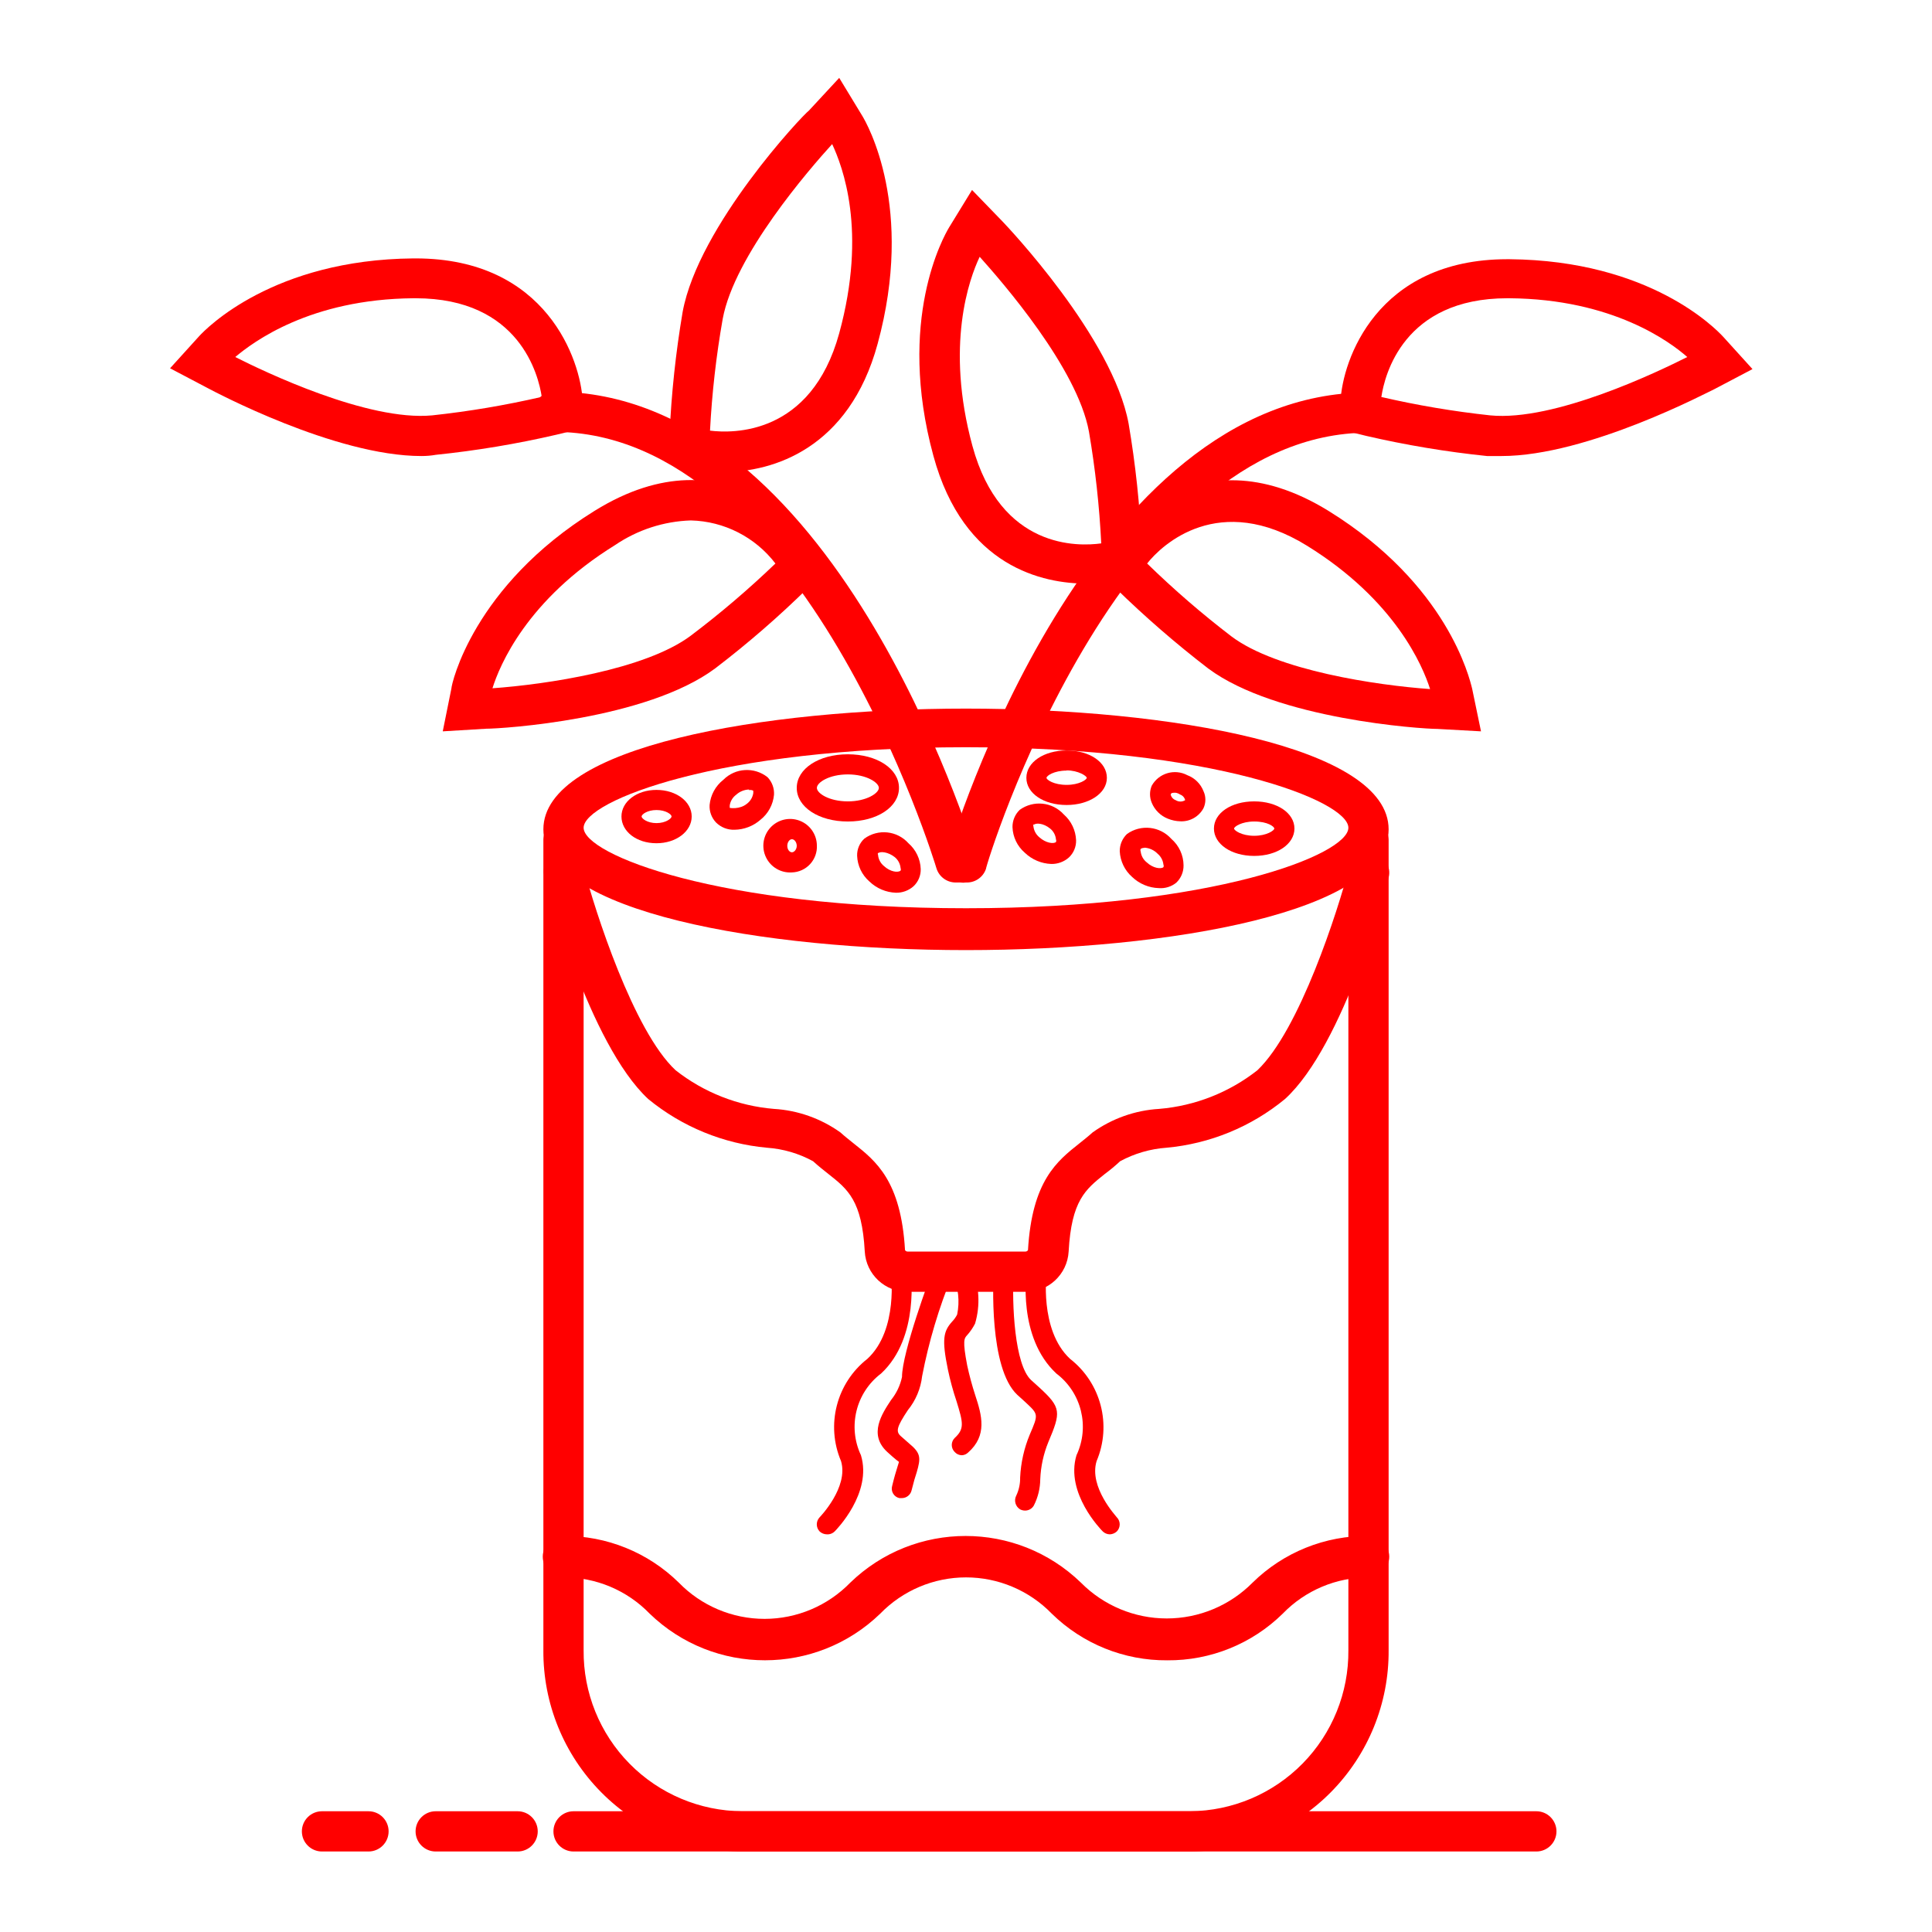
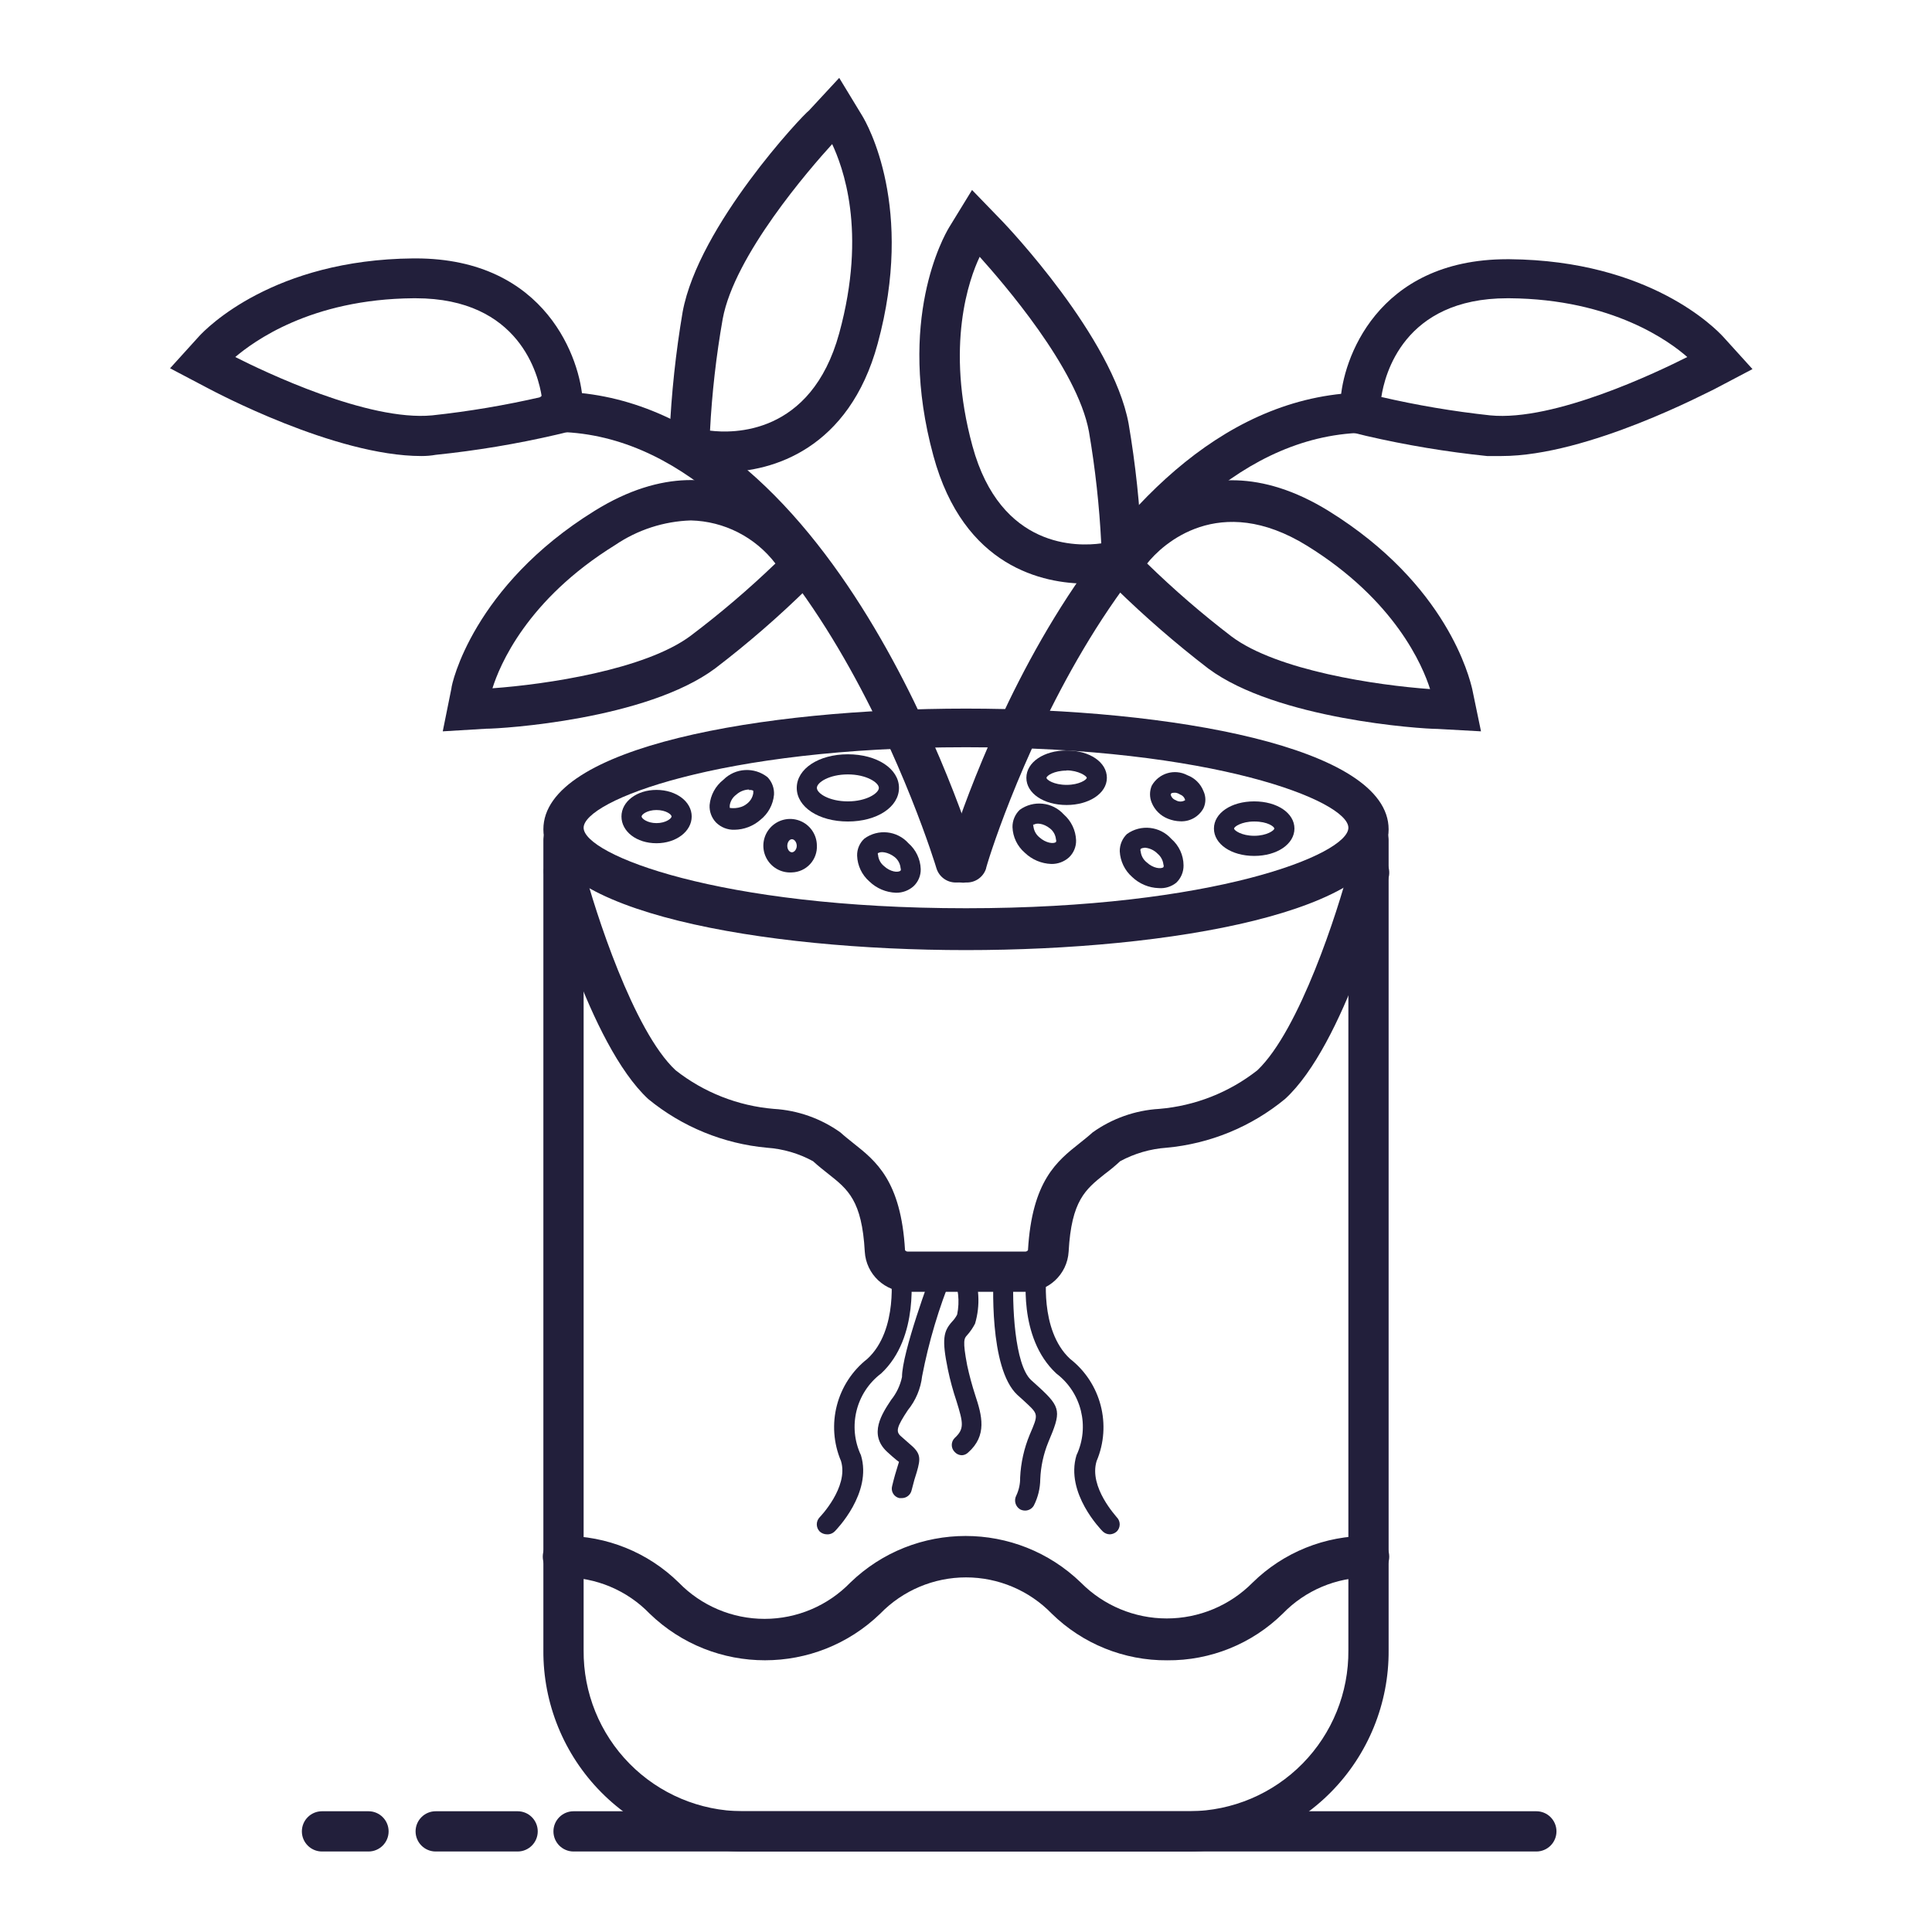
- <svg xmlns="http://www.w3.org/2000/svg" fill="red" width="800px" height="800px" viewBox="0 0 96 96" data-name="Your Icons" id="Your_Icons">
+ <svg xmlns="http://www.w3.org/2000/svg" fill="#221f3b" width="800px" height="800px" viewBox="0 0 96 96" data-name="Your Icons" id="Your_Icons">
  <path d="M74.61,22.66q-.36,0-.72,0a49,49,0,0,1-6-1l-1.35-.33.07-1.39c.09-2,1.77-7.06,8.29-7.06H75c7,.06,10.27,3.47,10.63,3.86l1.45,1.6-1.9,1C84.94,19.44,78.91,22.66,74.61,22.66Zm-6-2.94a45.84,45.84,0,0,0,5.44.92c3.19.31,8.34-2.17,9.79-2.9C83,17,80.15,14.86,75,14.82h-.1C69.73,14.82,68.8,18.65,68.64,19.72Z" />
  <path d="M73.59,36.34l-2.16-.12c-.81,0-8-.48-11.39-3a51.39,51.39,0,0,1-4.61-4l-1-1,.77-1.15c0-.06,4-5.89,10.82-1.68,5.91,3.66,7,8.31,7.13,8.83ZM57,28a46.31,46.31,0,0,0,4.2,3.63c2.26,1.69,7.2,2.42,9.86,2.61-.36-1.14-1.73-4.41-6.11-7.12S57.74,27.06,57,28Z" />
  <path d="M54,29c-2.15,0-6.11-.8-7.62-6.35-1.84-6.75.51-10.9.78-11.35l1.14-1.86L49.81,11c.22.23,5.48,5.76,6.27,10.05a49.09,49.09,0,0,1,.65,6.11l.06,1.38-1.35.32A7.59,7.59,0,0,1,54,29ZM48.68,12.76c-.52,1.09-1.72,4.41-.36,9.4,1.4,5.14,5.26,5,6.4,4.84a46.84,46.84,0,0,0-.61-5.55C53.53,18.28,49.79,14,48.68,12.76Z" />
  <path d="M59.13,92H36.92A9.93,9.93,0,0,1,27,82V41.73a1,1,0,0,1,2,0V82a7.93,7.93,0,0,0,7.88,8H59.13A7.93,7.93,0,0,0,67,82V41.73a1,1,0,0,1,2,0V82A9.93,9.93,0,0,1,59.13,92Z" />
  <path d="M48,47.21c-10.1,0-21-1.89-21-6s10.88-6,21-6,21,1.89,21,6S58.13,47.21,48,47.21Zm0-10.08c-12.28,0-19,2.67-19,4s6.7,4,19,4,19-2.67,19-4S60.31,37.13,48,37.13Z" />
  <path d="M48,43.85a.9.9,0,0,1-.28,0,1,1,0,0,1-.67-1.24c.28-1,7-23.11,20.94-23.11a1,1,0,0,1,0,2c-12.42,0-19,21.46-19,21.68A1,1,0,0,1,48,43.85Z" />
  <path d="M20.94,22.66c-4.3,0-10.32-3.22-10.59-3.36l-1.9-1,1.45-1.6c.36-.39,3.68-3.8,10.64-3.86h.11c6.53,0,8.2,5.09,8.3,7.06L29,21.27l-1.35.33a48.58,48.58,0,0,1-6,1Q21.32,22.66,20.94,22.66Zm-9.25-4.92c1.44.73,6.59,3.2,9.78,2.9a46.1,46.1,0,0,0,5.45-.92c-.16-1.06-1.09-4.9-6.27-4.9h-.1C15.41,14.86,12.57,17,11.69,17.74Z" />
  <path d="M22,36.34l.43-2.13c0-.21,1.08-5.09,7.12-8.83,6.79-4.21,10.79,1.62,10.83,1.68l.77,1.15-1,1a48.93,48.93,0,0,1-4.61,4c-3.42,2.55-10.59,3-11.39,3ZM34.33,25.86a7.09,7.09,0,0,0-3.76,1.22c-4.4,2.72-5.75,6-6.1,7.12,2.66-.19,7.59-.92,9.85-2.61A46.5,46.5,0,0,0,38.53,28,5.46,5.46,0,0,0,34.33,25.86Z" />
  <path d="M36,23.45a6,6,0,0,1-1.41-.15L33.21,23l.06-1.4,1,.05-1-.06a49.52,49.52,0,0,1,.65-6.09c.79-4.29,6-9.82,6.27-10L41.7,3.87l1.13,1.86c.28.45,2.62,4.6.78,11.35C42.19,22.31,38.38,23.45,36,23.45Zm-1.7-1.81h0Zm1-.24c1.06.13,5,.27,6.4-4.84s.16-8.3-.35-9.4c-1.12,1.23-4.86,5.53-5.44,8.69A45.59,45.59,0,0,0,35.28,21.4Z" />
  <path d="M47.53,43.85a1,1,0,0,1-1-.71c-.06-.22-6.61-21.68-19-21.68a1,1,0,0,1,0-2c13.91,0,20.67,22.16,21,23.11a1,1,0,0,1-.68,1.24A.9.9,0,0,1,47.53,43.85Z" />
  <path d="M50.94,64.19H45.11a2.12,2.12,0,0,1-2.14-2c-.14-2.54-.84-3.09-1.8-3.85-.25-.2-.51-.4-.77-.64a5.58,5.58,0,0,0-2.29-.67,10.86,10.86,0,0,1-5.9-2.42c-2.95-2.74-5.05-10.7-5.14-11A1,1,0,1,1,29,43.1c.56,2.15,2.48,8.14,4.57,10.08a9.12,9.12,0,0,0,4.88,1.92,6.33,6.33,0,0,1,3.31,1.17c.22.2.44.37.65.54,1.11.88,2.36,1.86,2.56,5.31a.16.16,0,0,0,.14.07h5.83a.16.16,0,0,0,.14-.07c.2-3.45,1.45-4.43,2.56-5.31.21-.17.43-.34.65-.54A6.33,6.33,0,0,1,57.6,55.1a9.12,9.12,0,0,0,4.88-1.92c2.1-2,4-7.93,4.56-10.08a1,1,0,0,1,1.22-.71A1,1,0,0,1,69,43.61c-.09.34-2.19,8.3-5.15,11a10.8,10.8,0,0,1-5.89,2.42,5.69,5.69,0,0,0-2.3.67,9,9,0,0,1-.77.64c-.95.76-1.65,1.31-1.79,3.85A2.12,2.12,0,0,1,50.94,64.19Z" />
  <path d="M58,82.5a8.11,8.11,0,0,1-5.74-2.32,5.94,5.94,0,0,0-8.52,0,8.24,8.24,0,0,1-11.46,0A5.91,5.91,0,0,0,28,78.38a1,1,0,1,1,0-2.06,8.09,8.09,0,0,1,5.73,2.32,5.94,5.94,0,0,0,8.52,0,8.24,8.24,0,0,1,11.46,0,6,6,0,0,0,8.53,0A8.09,8.09,0,0,1,68,76.32a1,1,0,1,1,0,2.06,5.91,5.91,0,0,0-4.26,1.8A8.09,8.09,0,0,1,58,82.5Z" />
  <path d="M41.08,76.24a.54.54,0,0,1-.35-.14.51.51,0,0,1,0-.71s1.45-1.49,1.06-2.79a4.31,4.31,0,0,1,1.31-5.08c1.56-1.44,1.17-4.29,1.16-4.32a.51.51,0,0,1,.43-.56.5.5,0,0,1,.56.42c0,.14.47,3.39-1.47,5.19a3.32,3.32,0,0,0-1,4.06c.57,1.88-1.23,3.71-1.3,3.78A.51.51,0,0,1,41.08,76.24Z" />
  <path d="M55.15,76.24a.51.51,0,0,1-.36-.15c-.07-.07-1.87-1.9-1.3-3.78a3.32,3.32,0,0,0-1-4.06c-1.94-1.8-1.49-5-1.47-5.19a.5.5,0,0,1,.56-.42.5.5,0,0,1,.43.56s-.39,2.88,1.16,4.32a4.31,4.31,0,0,1,1.32,5.08c-.4,1.3,1,2.77,1,2.79a.5.5,0,0,1,0,.71A.54.54,0,0,1,55.15,76.24Z" />
  <path d="M44.81,74.44l-.12,0a.48.48,0,0,1-.36-.6c.1-.42.19-.72.26-.94l.08-.26-.12-.09c-.12-.1-.28-.23-.47-.41-.94-.87-.25-1.9.2-2.58a2.7,2.7,0,0,0,.54-1.14c0-1.21,1.4-5,1.56-5.39a.5.5,0,1,1,.93.35,26.42,26.42,0,0,0-1.49,5,3.26,3.26,0,0,1-.71,1.69c-.55.83-.61,1.06-.35,1.29s.32.28.42.37c.58.48.58.71.37,1.43-.07.2-.15.48-.25.88A.5.5,0,0,1,44.81,74.44Z" />
  <path d="M47.8,72.31a.48.48,0,0,1-.36-.16.49.49,0,0,1,0-.7c.49-.45.42-.75.09-1.82a13.69,13.69,0,0,1-.43-1.58c-.31-1.51-.22-1.9.21-2.38a1.43,1.43,0,0,0,.25-.35,3.2,3.2,0,0,0-.21-1.95.5.5,0,0,1,.94-.36,4.08,4.08,0,0,1,.16,2.76,2.71,2.71,0,0,1-.39.57c-.15.16-.24.26,0,1.51a15.17,15.17,0,0,0,.4,1.48c.33,1,.61,2-.36,2.85A.47.47,0,0,1,47.8,72.31Z" />
  <path d="M50.94,75.06a.54.54,0,0,1-.25-.06.52.52,0,0,1-.19-.69,2,2,0,0,0,.19-.89,6.35,6.35,0,0,1,.48-2.14c.43-1,.43-1-.19-1.58-.12-.12-.27-.24-.43-.39-1.42-1.33-1.2-5.71-1.17-6.21a.48.48,0,0,1,.53-.47.5.5,0,0,1,.46.53c-.1,1.69.05,4.65.86,5.41l.42.38c1.09,1,1.07,1.22.44,2.71a5.46,5.46,0,0,0-.4,1.84,2.94,2.94,0,0,1-.32,1.31A.5.5,0,0,1,50.94,75.06Z" />
  <path d="M62.32,42.53c-1.14,0-2-.59-2-1.36s.86-1.35,2-1.35,2,.58,2,1.35S63.46,42.53,62.32,42.53Zm0-1.71c-.63,0-1,.26-1,.35s.37.36,1,.36,1-.27,1-.36S63,40.82,62.32,40.82Z" />
  <path d="M53,40c-1.14,0-2-.58-2-1.35s.86-1.36,2-1.36,2,.58,2,1.36S54.1,40,53,40Zm0-1.71c-.63,0-1,.26-1,.36s.37.35,1,.35,1-.26,1-.35S53.58,38.28,53,38.28Z" />
  <path d="M42.13,40.82c-1.45,0-2.54-.72-2.54-1.67s1.09-1.67,2.54-1.67,2.54.72,2.54,1.67S43.58,40.82,42.13,40.82Zm0-2.34c-.93,0-1.54.4-1.54.67s.61.67,1.54.67,1.54-.41,1.54-.67S43.06,38.48,42.13,38.48Z" />
  <path d="M32.62,41.9c-1,0-1.74-.59-1.74-1.33s.76-1.32,1.74-1.32,1.75.58,1.75,1.32S33.6,41.9,32.62,41.9Zm0-1.65c-.46,0-.74.22-.74.32s.28.33.74.33.75-.23.75-.33S33.09,40.25,32.62,40.25Z" />
  <path d="M36.5,41.23a1.24,1.24,0,0,1-.92-.36,1.16,1.16,0,0,1-.32-.87,1.8,1.8,0,0,1,.68-1.25,1.65,1.65,0,0,1,2.2-.13h0a1.16,1.16,0,0,1,.32.87,1.8,1.8,0,0,1-.68,1.25A2,2,0,0,1,36.5,41.23Zm.72-2a1,1,0,0,0-.64.26.81.81,0,0,0-.32.53c0,.09,0,.11,0,.12s.5.09.85-.2a.81.81,0,0,0,.32-.53c0-.08,0-.11,0-.12h0A.31.31,0,0,0,37.22,39.26Z" />
  <path d="M44.52,44.36a2,2,0,0,1-1.32-.56,1.78,1.78,0,0,1-.61-1.28,1.11,1.11,0,0,1,.36-.85h0a1.64,1.64,0,0,1,2.19.23,1.78,1.78,0,0,1,.61,1.28,1.13,1.13,0,0,1-.36.86A1.28,1.28,0,0,1,44.52,44.36Zm-.89-2a.15.15,0,0,0,0,.12.8.8,0,0,0,.29.55c.32.3.71.34.83.23a.15.15,0,0,0,0-.12.8.8,0,0,0-.29-.55C44.13,42.33,43.74,42.29,43.63,42.4Z" />
  <path d="M52.24,42.93a2,2,0,0,1-1.32-.56,1.76,1.76,0,0,1-.61-1.27,1.17,1.17,0,0,1,.36-.86h0a1.65,1.65,0,0,1,2.19.23,1.8,1.8,0,0,1,.61,1.28,1.13,1.13,0,0,1-.36.86A1.28,1.28,0,0,1,52.24,42.93Zm-.89-2a.16.16,0,0,0,0,.13.82.82,0,0,0,.29.54c.33.3.72.34.83.24a.16.16,0,0,0,0-.13.78.78,0,0,0-.29-.54C51.85,40.9,51.46,40.87,51.35,41Z" />
  <path d="M57.58,44.13a2,2,0,0,1-1.32-.55,1.82,1.82,0,0,1-.62-1.28,1.17,1.17,0,0,1,.36-.86,1.66,1.66,0,0,1,2.2.24A1.76,1.76,0,0,1,58.81,43a1.17,1.17,0,0,1-.36.86A1.23,1.23,0,0,1,57.58,44.13Zm-.71-2a.33.33,0,0,0-.19.05h0a.16.16,0,0,0,0,.13.8.8,0,0,0,.3.54c.32.3.71.34.83.24a.16.16,0,0,0,0-.13.82.82,0,0,0-.29-.54A1,1,0,0,0,56.87,42.12Zm-.53-.31h0Z" />
  <path d="M39.35,43.35A1.33,1.33,0,1,1,40.59,42,1.28,1.28,0,0,1,39.35,43.35Zm0-1.65c-.12,0-.23.15-.23.33s.11.32.23.32.24-.15.24-.32S39.48,41.7,39.35,41.7Z" />
  <path d="M58.65,40.81a1.77,1.77,0,0,1-.62-.13,1.44,1.44,0,0,1-.8-.79,1.09,1.09,0,0,1,0-.85A1.32,1.32,0,0,1,59,38.52h0a1.38,1.38,0,0,1,.8.79,1,1,0,0,1,0,.85A1.24,1.24,0,0,1,58.65,40.81Zm-.24-1.42c-.13,0-.22,0-.24.09a.39.39,0,0,0,.25.28.44.44,0,0,0,.47,0,.39.39,0,0,0-.25-.28A.56.56,0,0,0,58.41,39.39Z" />
  <path d="M76.34,92H28.5a1,1,0,0,1,0-2H76.34a1,1,0,0,1,0,2Z" />
  <path d="M25.72,92H21.65a1,1,0,0,1,0-2h4.07a1,1,0,0,1,0,2Z" />
  <path d="M18.32,92H16a1,1,0,0,1,0-2h2.31a1,1,0,0,1,0,2Z" />
</svg>
